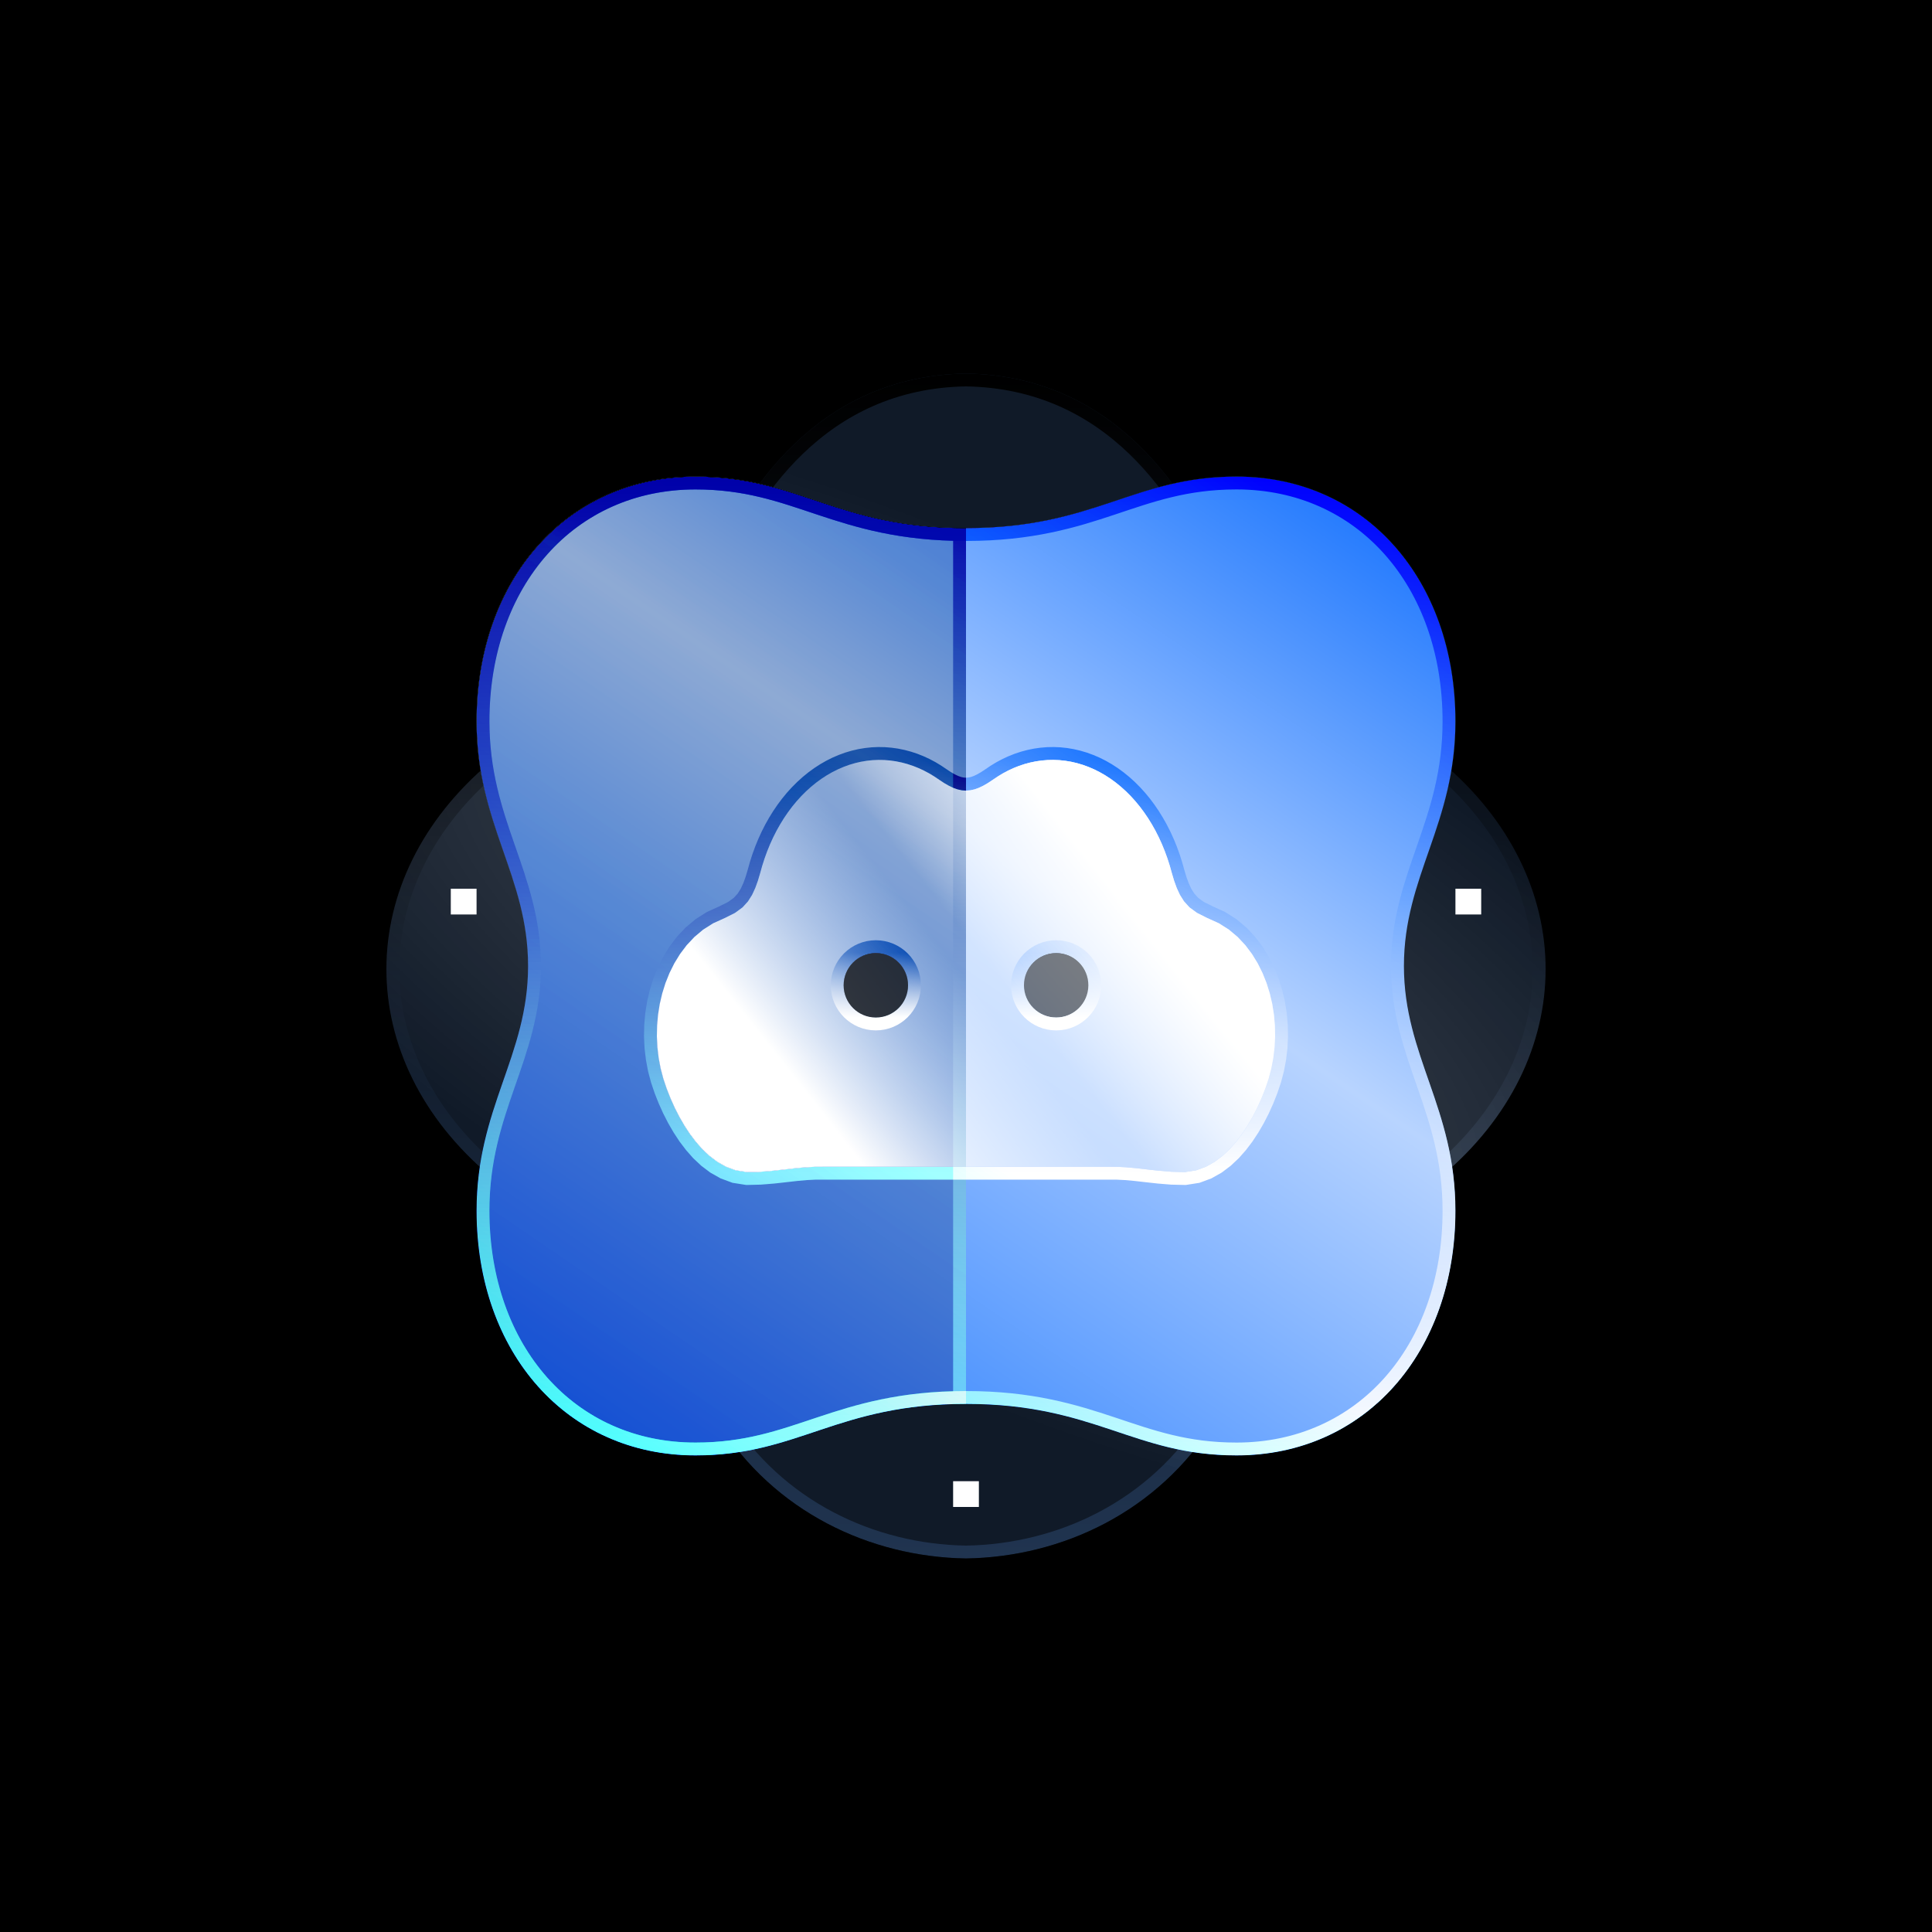
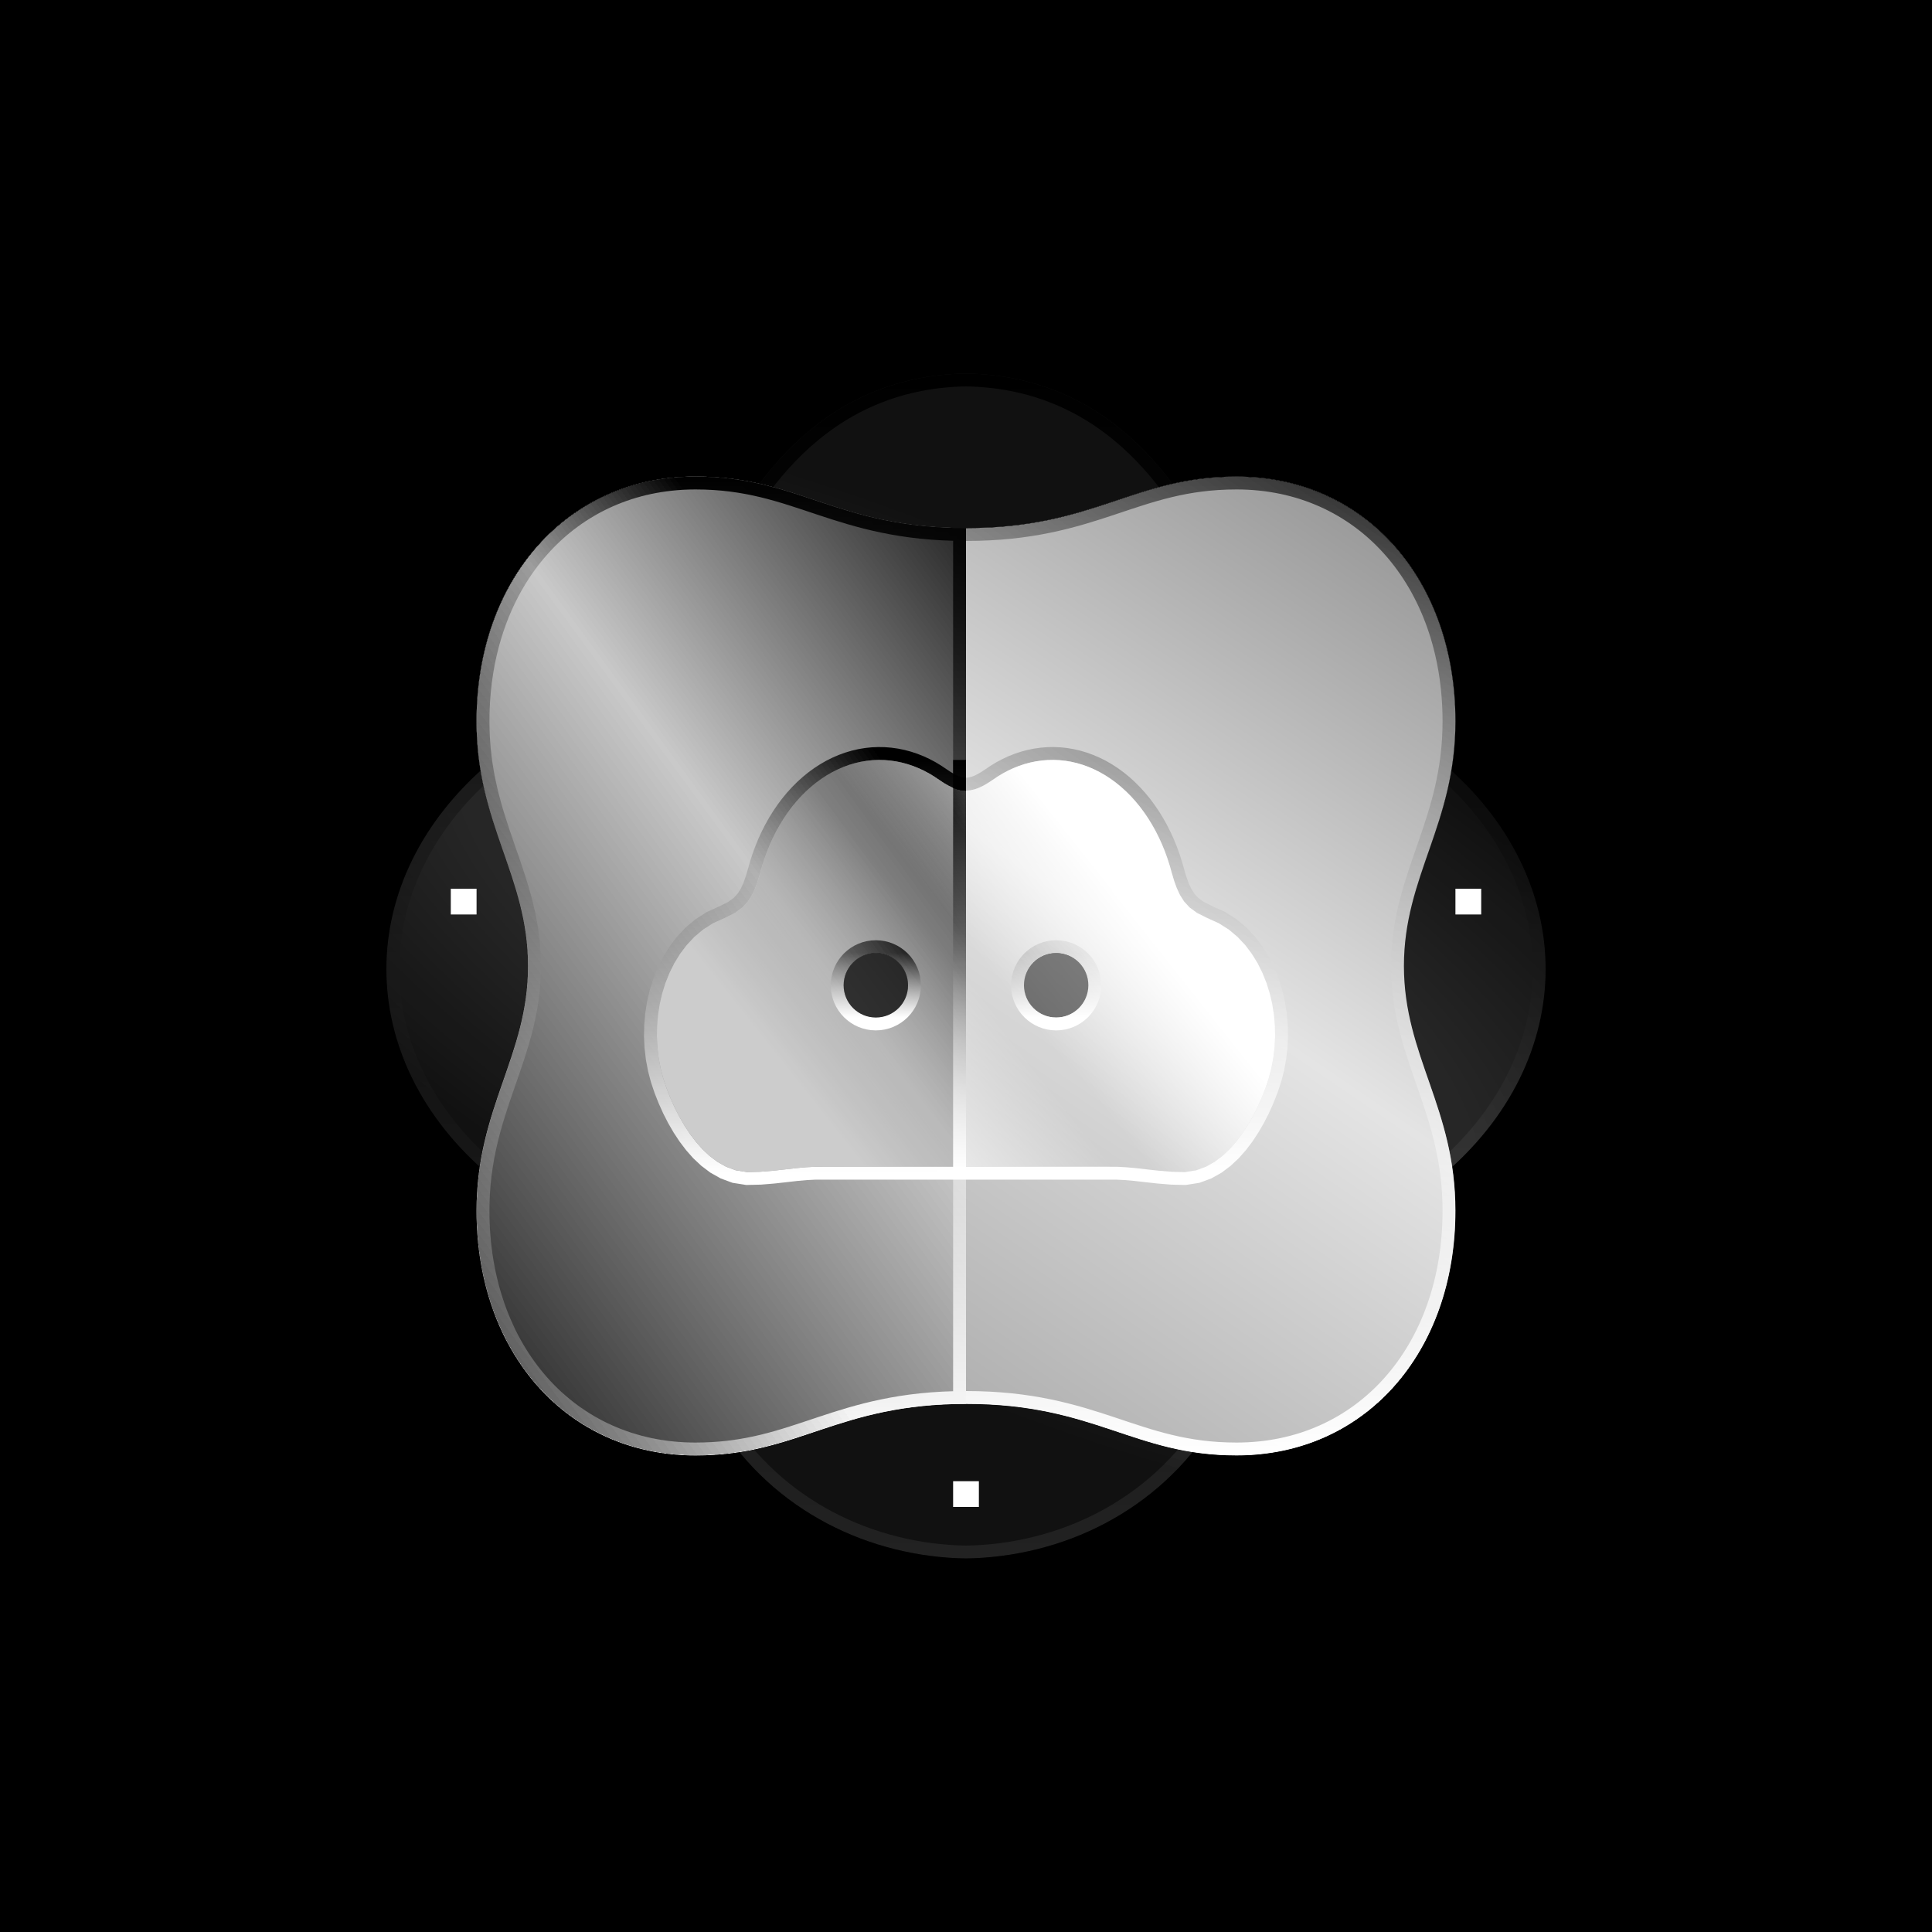
<svg xmlns="http://www.w3.org/2000/svg" width="150" height="150" viewBox="0 0 150 150" fill="none" data-name="G_10 Bug Hunter">
  <defs>
    <radialGradient id="hb2r1" cx="0" cy="0" r="1" gradientUnits="userSpaceOnUse" gradientTransform="matrix(-22.143 23 -66.065 -37.384 75 75)">
      <stop stop-color="#FFFFFF" />
      <stop offset="1" stop-color="#FFFFFF" stop-opacity="0" />
    </radialGradient>
    <linearGradient id="hb2g3" x1="75" y1="29" x2="75" y2="121" gradientUnits="userSpaceOnUse">
      <stop offset="0" stop-color="#000000" />
      <stop offset="1" stop-color="#FFFFFF" />
    </linearGradient>
    <clipPath id="hb2c2">
      <path d="M75 29C86.526 29.186 92.32 38.12 95.232 45.084C103.079 43.073 111.907 51.117 111.907 59.161C122.698 68.21 122.698 82.287 111.907 91.336C111.907 103.401 104.06 111.445 94.251 110.44C89.908 117.364 82.479 120.883 75 121C67.521 120.883 60.092 117.364 55.749 110.44C45.94 111.445 38.093 103.401 38.093 91.336C27.302 82.287 27.302 68.21 38.093 59.161C38.093 51.117 46.921 43.073 54.768 45.084C57.68 38.12 63.474 29.186 75 29Z" />
    </clipPath>
    <linearGradient id="hb2l4" x1="109.591" y1="37" x2="52.142" y2="121.023" gradientUnits="userSpaceOnUse">
-       <stop offset="0" stop-color="#116FFE" />
-       <stop offset="0.412" stop-color="#B8D4FF" />
-       <stop offset="1" stop-color="#116FFE" />
+       <stop offset="0" stop-color="#909090" />
+       <stop offset="0.412" stop-color="#E4E4E4" />
+       <stop offset="1" stop-color="#909090" />
    </linearGradient>
    <linearGradient id="hb2g6" x1="75" y1="37" x2="75" y2="113" gradientUnits="userSpaceOnUse">
      <stop offset="0" stop-color="#000000" />
      <stop offset="1" stop-color="#FFFFFF" />
    </linearGradient>
    <clipPath id="hb2c5">
      <path d="M75 41C85 41 88 37 96 37C106 37 113 45 113 56C113 64 109 68 109 75C109 82 113 86 113 94C113 105 106 113 96 113C88 113 85 109 75 109C65 109 62 113 54 113C44 113 37 105 37 94C37 86 41 82 41 75C41 68 37 64 37 56C37 45 44 37 54 37C62 37 65 41 75 41Z" />
    </clipPath>
-     <linearGradient id="hb2g8" x1="75" y1="37" x2="75" y2="113" gradientUnits="userSpaceOnUse">
+     <linearGradient id="hb2h7" x1="73.296" y1="37" x2="14.545" y2="79.963" gradientUnits="userSpaceOnUse">
+       <stop offset="0" stop-color="#909090" />
+       <stop offset="0.412" stop-color="#E4E4E4" />
+       <stop offset="1" stop-color="#909090" />
+     </linearGradient>
+     <linearGradient id="hb2g9" x1="75" y1="37" x2="75" y2="113" gradientUnits="userSpaceOnUse">
      <stop offset="0" stop-color="#000000" />
      <stop offset="1" stop-color="#FFFFFF" />
    </linearGradient>
-     <clipPath id="hb2c7">
+     <clipPath id="hb2c8">
      <path d="M75 109C65 109 62 113 54 113C44 113 37 105 37 94C37 86 41 82 41 75C41 68 37 64 37 56C37 45 44 37 54 37C62 37 65 41 75 41Z" />
    </clipPath>
-     <linearGradient id="hb2q9" x1="85.512" y1="67.832" x2="63.144" y2="85.56" gradientUnits="userSpaceOnUse">
+     <linearGradient id="hb2q10" x1="85.512" y1="67.832" x2="63.144" y2="85.56" gradientUnits="userSpaceOnUse">
      <stop offset="0" stop-color="#FFFFFF" />
      <stop offset="0.395" stop-color="#FFFFFF" stop-opacity="0.01" />
      <stop offset="0.465" stop-color="#FFFFFF" stop-opacity="0.01" />
      <stop offset="1" stop-color="#FFFFFF" />
    </linearGradient>
-     <linearGradient id="hb2g11" x1="75" y1="59" x2="75" y2="91" gradientUnits="userSpaceOnUse">
+     <linearGradient id="hb2g12" x1="75" y1="59" x2="75" y2="91" gradientUnits="userSpaceOnUse">
      <stop offset="0" stop-color="#000000" />
      <stop offset="1" stop-color="#FFFFFF" />
    </linearGradient>
-     <clipPath id="hb2c10">
+     <clipPath id="hb2c11">
      <path d="M-10 -10H160V160H-10ZM75 61.385L75.327 61.361L75.656 61.288L75.993 61.169L76.339 61.004L76.698 60.797L77.072 60.55L77.461 60.288L77.861 60.046L78.271 59.828L78.689 59.634L79.116 59.464L79.551 59.32L79.991 59.202L80.437 59.11L80.887 59.046L81.34 59.009L81.795 59L82.251 59.019L82.707 59.067L83.162 59.143L83.615 59.248L84.065 59.381L84.51 59.543L84.95 59.732L85.383 59.949L85.809 60.194L86.226 60.465L86.634 60.763L87.03 61.086L87.415 61.435L87.788 61.807L88.147 62.203L88.492 62.622L88.821 63.062L89.135 63.523L89.431 64.003L89.711 64.501L89.972 65.017L90.214 65.548L90.437 66.094L90.64 66.654L90.823 67.226L90.986 67.807L91.157 68.381L91.358 68.937L91.604 69.472L91.923 69.979L92.351 70.451L92.941 70.881L93.727 71.276L94.628 71.682L95.413 72.179L96.092 72.751L96.684 73.382L97.198 74.063L97.642 74.785L98.019 75.541L98.333 76.324L98.585 77.13L98.777 77.951L98.909 78.784L98.983 79.623L99 80.464L98.959 81.301L98.862 82.13L98.708 82.947L98.498 83.745L98.236 84.522L97.938 85.277L97.608 86.01L97.246 86.717L96.852 87.397L96.426 88.045L95.963 88.656L95.46 89.225L94.909 89.743L94.304 90.2L93.631 90.58L92.872 90.861L91.989 91L90.975 90.975L89.981 90.894L89.042 90.79L88.182 90.692L87.414 90.623L86.731 90.589L86.12 90.586L85.548 90.586L85.008 90.586L84.497 90.586L84.013 90.586L83.551 90.586L83.111 90.586L82.691 90.586L82.288 90.586L81.9 90.586L81.527 90.586L81.168 90.586L80.82 90.586L80.483 90.586L80.157 90.586L79.839 90.586L79.53 90.586L79.228 90.586L78.934 90.586L78.646 90.586L78.363 90.586L78.086 90.586L77.813 90.586L77.545 90.586L77.28 90.586L77.019 90.586L76.76 90.586L76.504 90.586L76.25 90.586L75.998 90.586L75.747 90.586L75.498 90.586L75.249 90.586L75 90.586L74.751 90.586L74.502 90.586L74.253 90.586L74.002 90.586L73.75 90.586L73.496 90.586L73.24 90.586L72.981 90.586L72.72 90.586L72.455 90.586L72.187 90.586L71.914 90.586L71.637 90.586L71.354 90.586L71.066 90.586L70.772 90.586L70.47 90.586L70.161 90.586L69.843 90.586L69.517 90.586L69.18 90.586L68.832 90.586L68.473 90.586L68.1 90.586L67.712 90.586L67.309 90.586L66.889 90.586L66.449 90.586L65.987 90.586L65.503 90.586L64.992 90.586L64.452 90.586L63.88 90.586L63.269 90.589L62.586 90.623L61.818 90.692L60.958 90.79L60.019 90.894L59.025 90.975L58.011 91L57.128 90.861L56.369 90.58L55.696 90.2L55.091 89.743L54.54 89.225L54.037 88.656L53.574 88.045L53.148 87.397L52.754 86.717L52.392 86.01L52.062 85.277L51.764 84.522L51.502 83.745L51.292 82.947L51.138 82.13L51.041 81.301L51 80.464L51.017 79.623L51.091 78.784L51.223 77.951L51.415 77.13L51.667 76.324L51.981 75.541L52.358 74.785L52.802 74.063L53.316 73.382L53.908 72.751L54.587 72.179L55.372 71.682L56.273 71.276L57.059 70.881L57.649 70.451L58.077 69.979L58.396 69.472L58.642 68.937L58.843 68.381L59.014 67.807L59.177 67.226L59.36 66.654L59.563 66.094L59.786 65.548L60.028 65.017L60.289 64.501L60.569 64.003L60.865 63.523L61.179 63.062L61.508 62.622L61.853 62.203L62.212 61.807L62.585 61.435L62.97 61.086L63.366 60.763L63.774 60.465L64.191 60.194L64.617 59.949L65.05 59.732L65.49 59.543L65.935 59.381L66.385 59.248L66.838 59.143L67.293 59.067L67.749 59.019L68.205 59L68.66 59.009L69.113 59.046L69.563 59.11L70.009 59.202L70.449 59.32L70.884 59.464L71.311 59.634L71.729 59.828L72.139 60.046L72.539 60.288L72.928 60.55L73.302 60.797L73.661 61.004L74.007 61.169L74.344 61.288L74.673 61.361L75 61.385Z" clip-rule="evenodd" fill-rule="evenodd" />
    </clipPath>
-     <linearGradient id="hb2g13" x1="82" y1="74" x2="82" y2="79" gradientUnits="userSpaceOnUse">
+     <linearGradient id="hb2g13" x1="75" y1="59" x2="75" y2="91" gradientUnits="userSpaceOnUse">
      <stop offset="0" stop-color="#000000" />
      <stop offset="1" stop-color="#FFFFFF" />
    </linearGradient>
-     <clipPath id="hb2c12">
-       <path d="M-10 -10H160V160H-10ZM82 74L82 74C83.381 74 84.5 75.119 84.5 76.5L84.5 76.5C84.5 77.881 83.381 79 82 79L82 79L82 79C80.619 79 79.5 77.881 79.5 76.5L79.5 76.5C79.5 75.119 80.619 74 82 74L82 74Z" clip-rule="evenodd" fill-rule="evenodd" />
-     </clipPath>
-     <linearGradient id="hb2g15" x1="68" y1="74" x2="68" y2="79" gradientUnits="userSpaceOnUse">
+     <linearGradient id="hb2g15" x1="82" y1="74" x2="82" y2="79" gradientUnits="userSpaceOnUse">
      <stop offset="0" stop-color="#000000" />
      <stop offset="1" stop-color="#FFFFFF" />
    </linearGradient>
    <clipPath id="hb2c14">
+       <path d="M-10 -10H160V160H-10ZM82 74L82 74C83.381 74 84.5 75.119 84.5 76.5L84.5 76.5C84.5 77.881 83.381 79 82 79L82 79L82 79C80.619 79 79.5 77.881 79.5 76.5L79.5 76.5C79.5 75.119 80.619 74 82 74L82 74Z" clip-rule="evenodd" fill-rule="evenodd" />
+     </clipPath>
+     <linearGradient id="hb2g17" x1="68" y1="74" x2="68" y2="79" gradientUnits="userSpaceOnUse">
+       <stop offset="0" stop-color="#000000" />
+       <stop offset="1" stop-color="#FFFFFF" />
+     </linearGradient>
+     <clipPath id="hb2c16">
      <path d="M-10 -10H160V160H-10ZM68 74L68 74C69.381 74 70.5 75.119 70.5 76.5L70.5 76.5C70.5 77.881 69.381 79 68 79L68 79L68 79C66.619 79 65.5 77.881 65.5 76.5L65.5 76.5C65.5 75.119 66.619 74 68 74L68 74Z" clip-rule="evenodd" fill-rule="evenodd" />
    </clipPath>
-     <linearGradient id="hb2g16" x1="68" y1="74" x2="68" y2="79" gradientUnits="userSpaceOnUse">
+     <linearGradient id="hb2g18" x1="68" y1="74" x2="68" y2="79" gradientUnits="userSpaceOnUse">
      <stop offset="0" stop-color="#000000" />
      <stop offset="1" stop-color="#FFFFFF" />
    </linearGradient>
  </defs>
  <rect width="150" height="150" fill="#000000" data-l="bg" />
-   <path d="M75 29C86.526 29.186 92.32 38.12 95.232 45.084C103.079 43.073 111.907 51.117 111.907 59.161C122.698 68.21 122.698 82.287 111.907 91.336C111.907 103.401 104.06 111.445 94.251 110.44C89.908 117.364 82.479 120.883 75 121C67.521 120.883 60.092 117.364 55.749 110.44C45.94 111.445 38.093 103.401 38.093 91.336C27.302 82.287 27.302 68.21 38.093 59.161C38.093 51.117 46.921 43.073 54.768 45.084C57.68 38.12 63.474 29.186 75 29Z" fill="#69A4FF" fill-opacity="0.16" data-n="1" data-l="Plate" />
+   <path d="M75 29C86.526 29.186 92.32 38.12 95.232 45.084C103.079 43.073 111.907 51.117 111.907 59.161C122.698 68.21 122.698 82.287 111.907 91.336C111.907 103.401 104.06 111.445 94.251 110.44C89.908 117.364 82.479 120.883 75 121C67.521 120.883 60.092 117.364 55.749 110.44C45.94 111.445 38.093 103.401 38.093 91.336C27.302 82.287 27.302 68.21 38.093 59.161C38.093 51.117 46.921 43.073 54.768 45.084C57.68 38.12 63.474 29.186 75 29Z" fill="#949494" fill-opacity="0.12" data-n="1" data-l="Plate" />
  <path d="M75 29C86.526 29.186 92.32 38.12 95.232 45.084C103.079 43.073 111.907 51.117 111.907 59.161C122.698 68.21 122.698 82.287 111.907 91.336C111.907 103.401 104.06 111.445 94.251 110.44C89.908 117.364 82.479 120.883 75 121C67.521 120.883 60.092 117.364 55.749 110.44C45.94 111.445 38.093 103.401 38.093 91.336C27.302 82.287 27.302 68.21 38.093 59.161C38.093 51.117 46.921 43.073 54.768 45.084C57.68 38.12 63.474 29.186 75 29Z" fill="url(#hb2r1)" fill-opacity="0.2" data-n="1" data-l="Plate" />
  <path d="M75 29C86.526 29.186 92.32 38.12 95.232 45.084C103.079 43.073 111.907 51.117 111.907 59.161C122.698 68.21 122.698 82.287 111.907 91.336C111.907 103.401 104.06 111.445 94.251 110.44C89.908 117.364 82.479 120.883 75 121C67.521 120.883 60.092 117.364 55.749 110.44C45.94 111.445 38.093 103.401 38.093 91.336C27.302 82.287 27.302 68.21 38.093 59.161C38.093 51.117 46.921 43.073 54.768 45.084C57.68 38.12 63.474 29.186 75 29Z" fill="none" stroke="url(#hb2g3)" stroke-width="2" clip-path="url(#hb2c2)" style="mix-blend-mode:overlay" data-n="1" data-l="Plate" />
  <path d="M75 41C85 41 88 37 96 37C106 37 113 45 113 56C113 64 109 68 109 75C109 82 113 86 113 94C113 105 106 113 96 113C88 113 85 109 75 109C65 109 62 113 54 113C44 113 37 105 37 94C37 86 41 82 41 75C41 68 37 64 37 56C37 45 44 37 54 37C62 37 65 41 75 41Z" fill="url(#hb2l4)" data-n="2" data-l="Gem" />
  <path d="M75 41C85 41 88 37 96 37C106 37 113 45 113 56C113 64 109 68 109 75C109 82 113 86 113 94C113 105 106 113 96 113C88 113 85 109 75 109C65 109 62 113 54 113C44 113 37 105 37 94C37 86 41 82 41 75C41 68 37 64 37 56C37 45 44 37 54 37C62 37 65 41 75 41Z" fill="none" stroke="url(#hb2g6)" stroke-width="2" clip-path="url(#hb2c5)" style="mix-blend-mode:overlay" data-n="2" data-l="Gem" />
-   <path d="M75 109C65 109 62 113 54 113C44 113 37 105 37 94C37 86 41 82 41 75C41 68 37 64 37 56C37 45 44 37 54 37C62 37 65 41 75 41Z" fill="#000000" fill-opacity="0.18" style="mix-blend-mode:overlay" data-n="3" data-l="Gem facet" />
-   <path d="M75 109C65 109 62 113 54 113C44 113 37 105 37 94C37 86 41 82 41 75C41 68 37 64 37 56C37 45 44 37 54 37C62 37 65 41 75 41Z" fill="#000000" fill-opacity="0.17" style="mix-blend-mode:plus-darker" data-n="3" data-l="Gem facet" />
-   <path d="M75 109C65 109 62 113 54 113C44 113 37 105 37 94C37 86 41 82 41 75C41 68 37 64 37 56C37 45 44 37 54 37C62 37 65 41 75 41Z" fill="none" stroke="url(#hb2g8)" stroke-width="2" clip-path="url(#hb2c7)" style="mix-blend-mode:overlay" data-n="3" data-l="Gem facet" />
-   <path d="M75 61.385L75.327 61.361L75.656 61.288L75.993 61.169L76.339 61.004L76.698 60.797L77.072 60.55L77.461 60.288L77.861 60.046L78.271 59.828L78.689 59.634L79.116 59.464L79.551 59.32L79.991 59.202L80.437 59.11L80.887 59.046L81.34 59.009L81.795 59L82.251 59.019L82.707 59.067L83.162 59.143L83.615 59.248L84.065 59.381L84.51 59.543L84.95 59.732L85.383 59.949L85.809 60.194L86.226 60.465L86.634 60.763L87.03 61.086L87.415 61.435L87.788 61.807L88.147 62.203L88.492 62.622L88.821 63.062L89.135 63.523L89.431 64.003L89.711 64.501L89.972 65.017L90.214 65.548L90.437 66.094L90.64 66.654L90.823 67.226L90.986 67.807L91.157 68.381L91.358 68.937L91.604 69.472L91.923 69.979L92.351 70.451L92.941 70.881L93.727 71.276L94.628 71.682L95.413 72.179L96.092 72.751L96.684 73.382L97.198 74.063L97.642 74.785L98.019 75.541L98.333 76.324L98.585 77.13L98.777 77.951L98.909 78.784L98.983 79.623L99 80.464L98.959 81.301L98.862 82.13L98.708 82.947L98.498 83.745L98.236 84.522L97.938 85.277L97.608 86.01L97.246 86.717L96.852 87.397L96.426 88.045L95.963 88.656L95.46 89.225L94.909 89.743L94.304 90.2L93.631 90.58L92.872 90.861L91.989 91L90.975 90.975L89.981 90.894L89.042 90.79L88.182 90.692L87.414 90.623L86.731 90.589L86.12 90.586L85.548 90.586L85.008 90.586L84.497 90.586L84.013 90.586L83.551 90.586L83.111 90.586L82.691 90.586L82.288 90.586L81.9 90.586L81.527 90.586L81.168 90.586L80.82 90.586L80.483 90.586L80.157 90.586L79.839 90.586L79.53 90.586L79.228 90.586L78.934 90.586L78.646 90.586L78.363 90.586L78.086 90.586L77.813 90.586L77.545 90.586L77.28 90.586L77.019 90.586L76.76 90.586L76.504 90.586L76.25 90.586L75.998 90.586L75.747 90.586L75.498 90.586L75.249 90.586L75 90.586L74.751 90.586L74.502 90.586L74.253 90.586L74.002 90.586L73.75 90.586L73.496 90.586L73.24 90.586L72.981 90.586L72.72 90.586L72.455 90.586L72.187 90.586L71.914 90.586L71.637 90.586L71.354 90.586L71.066 90.586L70.772 90.586L70.47 90.586L70.161 90.586L69.843 90.586L69.517 90.586L69.18 90.586L68.832 90.586L68.473 90.586L68.1 90.586L67.712 90.586L67.309 90.586L66.889 90.586L66.449 90.586L65.987 90.586L65.503 90.586L64.992 90.586L64.452 90.586L63.88 90.586L63.269 90.589L62.586 90.623L61.818 90.692L60.958 90.79L60.019 90.894L59.025 90.975L58.011 91L57.128 90.861L56.369 90.58L55.696 90.2L55.091 89.743L54.54 89.225L54.037 88.656L53.574 88.045L53.148 87.397L52.754 86.717L52.392 86.01L52.062 85.277L51.764 84.522L51.502 83.745L51.292 82.947L51.138 82.13L51.041 81.301L51 80.464L51.017 79.623L51.091 78.784L51.223 77.951L51.415 77.13L51.667 76.324L51.981 75.541L52.358 74.785L52.802 74.063L53.316 73.382L53.908 72.751L54.587 72.179L55.372 71.682L56.273 71.276L57.059 70.881L57.649 70.451L58.077 69.979L58.396 69.472L58.642 68.937L58.843 68.381L59.014 67.807L59.177 67.226L59.36 66.654L59.563 66.094L59.786 65.548L60.028 65.017L60.289 64.501L60.569 64.003L60.865 63.523L61.179 63.062L61.508 62.622L61.853 62.203L62.212 61.807L62.585 61.435L62.97 61.086L63.366 60.763L63.774 60.465L64.191 60.194L64.617 59.949L65.05 59.732L65.49 59.543L65.935 59.381L66.385 59.248L66.838 59.143L67.293 59.067L67.749 59.019L68.205 59L68.66 59.009L69.113 59.046L69.563 59.11L70.009 59.202L70.449 59.32L70.884 59.464L71.311 59.634L71.729 59.828L72.139 60.046L72.539 60.288L72.928 60.55L73.302 60.797L73.661 61.004L74.007 61.169L74.344 61.288L74.673 61.361L75 61.385Z" fill="url(#hb2q9)" data-n="4" data-l="Glass" />
-   <path d="M75 61.385L75.327 61.361L75.656 61.288L75.993 61.169L76.339 61.004L76.698 60.797L77.072 60.55L77.461 60.288L77.861 60.046L78.271 59.828L78.689 59.634L79.116 59.464L79.551 59.32L79.991 59.202L80.437 59.11L80.887 59.046L81.34 59.009L81.795 59L82.251 59.019L82.707 59.067L83.162 59.143L83.615 59.248L84.065 59.381L84.51 59.543L84.95 59.732L85.383 59.949L85.809 60.194L86.226 60.465L86.634 60.763L87.03 61.086L87.415 61.435L87.788 61.807L88.147 62.203L88.492 62.622L88.821 63.062L89.135 63.523L89.431 64.003L89.711 64.501L89.972 65.017L90.214 65.548L90.437 66.094L90.64 66.654L90.823 67.226L90.986 67.807L91.157 68.381L91.358 68.937L91.604 69.472L91.923 69.979L92.351 70.451L92.941 70.881L93.727 71.276L94.628 71.682L95.413 72.179L96.092 72.751L96.684 73.382L97.198 74.063L97.642 74.785L98.019 75.541L98.333 76.324L98.585 77.13L98.777 77.951L98.909 78.784L98.983 79.623L99 80.464L98.959 81.301L98.862 82.13L98.708 82.947L98.498 83.745L98.236 84.522L97.938 85.277L97.608 86.01L97.246 86.717L96.852 87.397L96.426 88.045L95.963 88.656L95.46 89.225L94.909 89.743L94.304 90.2L93.631 90.58L92.872 90.861L91.989 91L90.975 90.975L89.981 90.894L89.042 90.79L88.182 90.692L87.414 90.623L86.731 90.589L86.12 90.586L85.548 90.586L85.008 90.586L84.497 90.586L84.013 90.586L83.551 90.586L83.111 90.586L82.691 90.586L82.288 90.586L81.9 90.586L81.527 90.586L81.168 90.586L80.82 90.586L80.483 90.586L80.157 90.586L79.839 90.586L79.53 90.586L79.228 90.586L78.934 90.586L78.646 90.586L78.363 90.586L78.086 90.586L77.813 90.586L77.545 90.586L77.28 90.586L77.019 90.586L76.76 90.586L76.504 90.586L76.25 90.586L75.998 90.586L75.747 90.586L75.498 90.586L75.249 90.586L75 90.586L74.751 90.586L74.502 90.586L74.253 90.586L74.002 90.586L73.75 90.586L73.496 90.586L73.24 90.586L72.981 90.586L72.72 90.586L72.455 90.586L72.187 90.586L71.914 90.586L71.637 90.586L71.354 90.586L71.066 90.586L70.772 90.586L70.47 90.586L70.161 90.586L69.843 90.586L69.517 90.586L69.18 90.586L68.832 90.586L68.473 90.586L68.1 90.586L67.712 90.586L67.309 90.586L66.889 90.586L66.449 90.586L65.987 90.586L65.503 90.586L64.992 90.586L64.452 90.586L63.88 90.586L63.269 90.589L62.586 90.623L61.818 90.692L60.958 90.79L60.019 90.894L59.025 90.975L58.011 91L57.128 90.861L56.369 90.58L55.696 90.2L55.091 89.743L54.54 89.225L54.037 88.656L53.574 88.045L53.148 87.397L52.754 86.717L52.392 86.01L52.062 85.277L51.764 84.522L51.502 83.745L51.292 82.947L51.138 82.13L51.041 81.301L51 80.464L51.017 79.623L51.091 78.784L51.223 77.951L51.415 77.13L51.667 76.324L51.981 75.541L52.358 74.785L52.802 74.063L53.316 73.382L53.908 72.751L54.587 72.179L55.372 71.682L56.273 71.276L57.059 70.881L57.649 70.451L58.077 69.979L58.396 69.472L58.642 68.937L58.843 68.381L59.014 67.807L59.177 67.226L59.36 66.654L59.563 66.094L59.786 65.548L60.028 65.017L60.289 64.501L60.569 64.003L60.865 63.523L61.179 63.062L61.508 62.622L61.853 62.203L62.212 61.807L62.585 61.435L62.97 61.086L63.366 60.763L63.774 60.465L64.191 60.194L64.617 59.949L65.05 59.732L65.49 59.543L65.935 59.381L66.385 59.248L66.838 59.143L67.293 59.067L67.749 59.019L68.205 59L68.66 59.009L69.113 59.046L69.563 59.11L70.009 59.202L70.449 59.32L70.884 59.464L71.311 59.634L71.729 59.828L72.139 60.046L72.539 60.288L72.928 60.55L73.302 60.797L73.661 61.004L74.007 61.169L74.344 61.288L74.673 61.361L75 61.385Z" fill="none" stroke="url(#hb2g11)" stroke-width="2" clip-path="url(#hb2c10)" style="mix-blend-mode:overlay" data-n="4" data-l="Glass" />
-   <path d="M75 61.385L75.327 61.361L75.656 61.288L75.993 61.169L76.339 61.004L76.698 60.797L77.072 60.55L77.461 60.288L77.861 60.046L78.271 59.828L78.689 59.634L79.116 59.464L79.551 59.32L79.991 59.202L80.437 59.11L80.887 59.046L81.34 59.009L81.795 59L82.251 59.019L82.707 59.067L83.162 59.143L83.615 59.248L84.065 59.381L84.51 59.543L84.95 59.732L85.383 59.949L85.809 60.194L86.226 60.465L86.634 60.763L87.03 61.086L87.415 61.435L87.788 61.807L88.147 62.203L88.492 62.622L88.821 63.062L89.135 63.523L89.431 64.003L89.711 64.501L89.972 65.017L90.214 65.548L90.437 66.094L90.64 66.654L90.823 67.226L90.986 67.807L91.157 68.381L91.358 68.937L91.604 69.472L91.923 69.979L92.351 70.451L92.941 70.881L93.727 71.276L94.628 71.682L95.413 72.179L96.092 72.751L96.684 73.382L97.198 74.063L97.642 74.785L98.019 75.541L98.333 76.324L98.585 77.13L98.777 77.951L98.909 78.784L98.983 79.623L99 80.464L98.959 81.301L98.862 82.13L98.708 82.947L98.498 83.745L98.236 84.522L97.938 85.277L97.608 86.01L97.246 86.717L96.852 87.397L96.426 88.045L95.963 88.656L95.46 89.225L94.909 89.743L94.304 90.2L93.631 90.58L92.872 90.861L91.989 91L90.975 90.975L89.981 90.894L89.042 90.79L88.182 90.692L87.414 90.623L86.731 90.589L86.12 90.586L85.548 90.586L85.008 90.586L84.497 90.586L84.013 90.586L83.551 90.586L83.111 90.586L82.691 90.586L82.288 90.586L81.9 90.586L81.527 90.586L81.168 90.586L80.82 90.586L80.483 90.586L80.157 90.586L79.839 90.586L79.53 90.586L79.228 90.586L78.934 90.586L78.646 90.586L78.363 90.586L78.086 90.586L77.813 90.586L77.545 90.586L77.28 90.586L77.019 90.586L76.76 90.586L76.504 90.586L76.25 90.586L75.998 90.586L75.747 90.586L75.498 90.586L75.249 90.586L75 90.586L75 90.586L75 90.586L75 90.586L75 90.586L75 90.586L75 90.586L75 90.586L75 90.586L75 90.586L75 90.586L75 90.586L75 90.586L75 90.586L75 90.586L75 90.586L75 90.586L75 90.586L75 90.586L75 90.586L75 90.586L75 90.586L75 90.586L75 90.586L75 90.586L75 90.586L75 90.586L75 90.586L75 90.586L75 90.586L75 90.586L75 90.586L75 90.586L75 90.586L75 90.589L75 90.623L75 90.692L75 90.79L75 90.894L75 90.975L75 91L75 90.861L75 90.58L75 90.2L75 89.743L75 89.225L75 88.656L75 88.045L75 87.397L75 86.717L75 86.01L75 85.277L75 84.522L75 83.745L75 82.947L75 82.13L75 81.301L75 80.464L75 79.623L75 78.784L75 77.951L75 77.13L75 76.324L75 75.541L75 74.785L75 74.063L75 73.382L75 72.751L75 72.179L75 71.682L75 71.276L75 70.881L75 70.451L75 69.979L75 69.472L75 68.937L75 68.381L75 67.807L75 67.226L75 66.654L75 66.094L75 65.548L75 65.017L75 64.501L75 64.003L75 63.523L75 63.062L75 62.622L75 62.203L75 61.807L75 61.435L75 61.086L75 60.763L75 60.465L75 60.194L75 59.949L75 59.732L75 59.543L75 59.381L75 59.248L75 59.143L75 59.067L75 59.019L75 59L75 59.009L75 59.046L75 59.11L75 59.202L75 59.32L75 59.464L75 59.634L75 59.828L75 60.046L75 60.288L75 60.55L75 60.797L75 61.004L75 61.169L75 61.288L75 61.361L75 61.385Z" fill="#FFFFFF" fill-opacity="0.5" style="mix-blend-mode:overlay" data-n="5" data-l="Right light" />
-   <path d="M82 74L82 74C83.381 74 84.5 75.119 84.5 76.5L84.5 76.5C84.5 77.881 83.381 79 82 79L82 79L82 79C80.619 79 79.5 77.881 79.5 76.5L79.5 76.5C79.5 75.119 80.619 74 82 74L82 74Z" fill="#000000" fill-opacity="0.49" data-n="6" data-l="Recess" />
-   <path d="M82 74L82 74C83.381 74 84.5 75.119 84.5 76.5L84.5 76.5C84.5 77.881 83.381 79 82 79L82 79L82 79C80.619 79 79.5 77.881 79.5 76.5L79.5 76.5C79.5 75.119 80.619 74 82 74L82 74Z" fill="none" stroke="url(#hb2g13)" stroke-width="2" clip-path="url(#hb2c12)" style="mix-blend-mode:overlay" data-n="6" data-l="Recess" />
-   <path d="M68 74L68 74C69.381 74 70.5 75.119 70.5 76.5L70.5 76.5C70.5 77.881 69.381 79 68 79L68 79L68 79C66.619 79 65.5 77.881 65.5 76.5L65.5 76.5C65.5 75.119 66.619 74 68 74L68 74Z" fill="#000000" fill-opacity="0.49" data-n="7" data-l="Recess" />
-   <path d="M68 74L68 74C69.381 74 70.5 75.119 70.5 76.5L70.5 76.5C70.5 77.881 69.381 79 68 79L68 79L68 79C66.619 79 65.5 77.881 65.5 76.5L65.5 76.5C65.5 75.119 66.619 74 68 74L68 74Z" fill="none" stroke="url(#hb2g15)" stroke-width="2" clip-path="url(#hb2c14)" style="mix-blend-mode:overlay" data-n="7" data-l="Recess" />
-   <path d="M68 74L68 74C69.381 74 70.5 75.119 70.5 76.5L70.5 76.5C70.5 77.881 69.381 79 68 79L68 79L68 79C66.619 79 65.5 77.881 65.5 76.5L65.5 76.5C65.5 75.119 66.619 74 68 74L68 74Z" fill="#000000" fill-opacity="0.49" data-n="8" data-l="Left facet" />
-   <rect x="74" y="115" width="2" height="2" fill="#FFFFFF" data-n="9" data-l="Dots" />
-   <rect x="113" y="69" width="2" height="2" fill="#FFFFFF" data-n="9" data-l="Dots" />
-   <rect x="35" y="69" width="2" height="2" fill="#FFFFFF" data-n="9" data-l="Dots" />
+   <path d="M75 109C65 109 62 113 54 113C44 113 37 105 37 94C37 86 41 82 41 75C41 68 37 64 37 56C37 45 44 37 54 37C62 37 65 41 75 41Z" fill="url(#hb2h7)" data-n="3" data-l="Gem facet" />
+   <path d="M75 109C65 109 62 113 54 113C44 113 37 105 37 94C37 86 41 82 41 75C41 68 37 64 37 56C37 45 44 37 54 37C62 37 65 41 75 41Z" fill="#000000" fill-opacity="1" style="mix-blend-mode:overlay" data-n="3" data-l="Gem facet" />
+   <path d="M75 109C65 109 62 113 54 113C44 113 37 105 37 94C37 86 41 82 41 75C41 68 37 64 37 56C37 45 44 37 54 37C62 37 65 41 75 41Z" fill="none" stroke="url(#hb2g9)" stroke-width="2" clip-path="url(#hb2c8)" style="mix-blend-mode:overlay" data-n="3" data-l="Gem facet" />
+   <path d="M75 61.385L75.327 61.361L75.656 61.288L75.993 61.169L76.339 61.004L76.698 60.797L77.072 60.55L77.461 60.288L77.861 60.046L78.271 59.828L78.689 59.634L79.116 59.464L79.551 59.32L79.991 59.202L80.437 59.11L80.887 59.046L81.34 59.009L81.795 59L82.251 59.019L82.707 59.067L83.162 59.143L83.615 59.248L84.065 59.381L84.51 59.543L84.95 59.732L85.383 59.949L85.809 60.194L86.226 60.465L86.634 60.763L87.03 61.086L87.415 61.435L87.788 61.807L88.147 62.203L88.492 62.622L88.821 63.062L89.135 63.523L89.431 64.003L89.711 64.501L89.972 65.017L90.214 65.548L90.437 66.094L90.64 66.654L90.823 67.226L90.986 67.807L91.157 68.381L91.358 68.937L91.604 69.472L91.923 69.979L92.351 70.451L92.941 70.881L93.727 71.276L94.628 71.682L95.413 72.179L96.092 72.751L96.684 73.382L97.198 74.063L97.642 74.785L98.019 75.541L98.333 76.324L98.585 77.13L98.777 77.951L98.909 78.784L98.983 79.623L99 80.464L98.959 81.301L98.862 82.13L98.708 82.947L98.498 83.745L98.236 84.522L97.938 85.277L97.608 86.01L97.246 86.717L96.852 87.397L96.426 88.045L95.963 88.656L95.46 89.225L94.909 89.743L94.304 90.2L93.631 90.58L92.872 90.861L91.989 91L90.975 90.975L89.981 90.894L89.042 90.79L88.182 90.692L87.414 90.623L86.731 90.589L86.12 90.586L85.548 90.586L85.008 90.586L84.497 90.586L84.013 90.586L83.551 90.586L83.111 90.586L82.691 90.586L82.288 90.586L81.9 90.586L81.527 90.586L81.168 90.586L80.82 90.586L80.483 90.586L80.157 90.586L79.839 90.586L79.53 90.586L79.228 90.586L78.934 90.586L78.646 90.586L78.363 90.586L78.086 90.586L77.813 90.586L77.545 90.586L77.28 90.586L77.019 90.586L76.76 90.586L76.504 90.586L76.25 90.586L75.998 90.586L75.747 90.586L75.498 90.586L75.249 90.586L75 90.586L74.751 90.586L74.502 90.586L74.253 90.586L74.002 90.586L73.75 90.586L73.496 90.586L73.24 90.586L72.981 90.586L72.72 90.586L72.455 90.586L72.187 90.586L71.914 90.586L71.637 90.586L71.354 90.586L71.066 90.586L70.772 90.586L70.47 90.586L70.161 90.586L69.843 90.586L69.517 90.586L69.18 90.586L68.832 90.586L68.473 90.586L68.1 90.586L67.712 90.586L67.309 90.586L66.889 90.586L66.449 90.586L65.987 90.586L65.503 90.586L64.992 90.586L64.452 90.586L63.88 90.586L63.269 90.589L62.586 90.623L61.818 90.692L60.958 90.79L60.019 90.894L59.025 90.975L58.011 91L57.128 90.861L56.369 90.58L55.696 90.2L55.091 89.743L54.54 89.225L54.037 88.656L53.574 88.045L53.148 87.397L52.754 86.717L52.392 86.01L52.062 85.277L51.764 84.522L51.502 83.745L51.292 82.947L51.138 82.13L51.041 81.301L51 80.464L51.017 79.623L51.091 78.784L51.223 77.951L51.415 77.13L51.667 76.324L51.981 75.541L52.358 74.785L52.802 74.063L53.316 73.382L53.908 72.751L54.587 72.179L55.372 71.682L56.273 71.276L57.059 70.881L57.649 70.451L58.077 69.979L58.396 69.472L58.642 68.937L58.843 68.381L59.014 67.807L59.177 67.226L59.36 66.654L59.563 66.094L59.786 65.548L60.028 65.017L60.289 64.501L60.569 64.003L60.865 63.523L61.179 63.062L61.508 62.622L61.853 62.203L62.212 61.807L62.585 61.435L62.97 61.086L63.366 60.763L63.774 60.465L64.191 60.194L64.617 59.949L65.05 59.732L65.49 59.543L65.935 59.381L66.385 59.248L66.838 59.143L67.293 59.067L67.749 59.019L68.205 59L68.66 59.009L69.113 59.046L69.563 59.11L70.009 59.202L70.449 59.32L70.884 59.464L71.311 59.634L71.729 59.828L72.139 60.046L72.539 60.288L72.928 60.55L73.302 60.797L73.661 61.004L74.007 61.169L74.344 61.288L74.673 61.361L75 61.385Z" fill="url(#hb2q10)" data-n="4" data-l="Glass" />
+   <path d="M75 61.385L75.327 61.361L75.656 61.288L75.993 61.169L76.339 61.004L76.698 60.797L77.072 60.55L77.461 60.288L77.861 60.046L78.271 59.828L78.689 59.634L79.116 59.464L79.551 59.32L79.991 59.202L80.437 59.11L80.887 59.046L81.34 59.009L81.795 59L82.251 59.019L82.707 59.067L83.162 59.143L83.615 59.248L84.065 59.381L84.51 59.543L84.95 59.732L85.383 59.949L85.809 60.194L86.226 60.465L86.634 60.763L87.03 61.086L87.415 61.435L87.788 61.807L88.147 62.203L88.492 62.622L88.821 63.062L89.135 63.523L89.431 64.003L89.711 64.501L89.972 65.017L90.214 65.548L90.437 66.094L90.64 66.654L90.823 67.226L90.986 67.807L91.157 68.381L91.358 68.937L91.604 69.472L91.923 69.979L92.351 70.451L92.941 70.881L93.727 71.276L94.628 71.682L95.413 72.179L96.092 72.751L96.684 73.382L97.198 74.063L97.642 74.785L98.019 75.541L98.333 76.324L98.585 77.13L98.777 77.951L98.909 78.784L98.983 79.623L99 80.464L98.959 81.301L98.862 82.13L98.708 82.947L98.498 83.745L98.236 84.522L97.938 85.277L97.608 86.01L97.246 86.717L96.852 87.397L96.426 88.045L95.963 88.656L95.46 89.225L94.909 89.743L94.304 90.2L93.631 90.58L92.872 90.861L91.989 91L90.975 90.975L89.981 90.894L89.042 90.79L88.182 90.692L87.414 90.623L86.731 90.589L86.12 90.586L85.548 90.586L85.008 90.586L84.497 90.586L84.013 90.586L83.551 90.586L83.111 90.586L82.691 90.586L82.288 90.586L81.9 90.586L81.527 90.586L81.168 90.586L80.82 90.586L80.483 90.586L80.157 90.586L79.839 90.586L79.53 90.586L79.228 90.586L78.934 90.586L78.646 90.586L78.363 90.586L78.086 90.586L77.813 90.586L77.545 90.586L77.28 90.586L77.019 90.586L76.76 90.586L76.504 90.586L76.25 90.586L75.998 90.586L75.747 90.586L75.498 90.586L75.249 90.586L75 90.586L74.751 90.586L74.502 90.586L74.253 90.586L74.002 90.586L73.75 90.586L73.496 90.586L73.24 90.586L72.981 90.586L72.72 90.586L72.455 90.586L72.187 90.586L71.914 90.586L71.637 90.586L71.354 90.586L71.066 90.586L70.772 90.586L70.47 90.586L70.161 90.586L69.843 90.586L69.517 90.586L69.18 90.586L68.832 90.586L68.473 90.586L68.1 90.586L67.712 90.586L67.309 90.586L66.889 90.586L66.449 90.586L65.987 90.586L65.503 90.586L64.992 90.586L64.452 90.586L63.88 90.586L63.269 90.589L62.586 90.623L61.818 90.692L60.958 90.79L60.019 90.894L59.025 90.975L58.011 91L57.128 90.861L56.369 90.58L55.696 90.2L55.091 89.743L54.54 89.225L54.037 88.656L53.574 88.045L53.148 87.397L52.754 86.717L52.392 86.01L52.062 85.277L51.764 84.522L51.502 83.745L51.292 82.947L51.138 82.13L51.041 81.301L51 80.464L51.017 79.623L51.091 78.784L51.223 77.951L51.415 77.13L51.667 76.324L51.981 75.541L52.358 74.785L52.802 74.063L53.316 73.382L53.908 72.751L54.587 72.179L55.372 71.682L56.273 71.276L57.059 70.881L57.649 70.451L58.077 69.979L58.396 69.472L58.642 68.937L58.843 68.381L59.014 67.807L59.177 67.226L59.36 66.654L59.563 66.094L59.786 65.548L60.028 65.017L60.289 64.501L60.569 64.003L60.865 63.523L61.179 63.062L61.508 62.622L61.853 62.203L62.212 61.807L62.585 61.435L62.97 61.086L63.366 60.763L63.774 60.465L64.191 60.194L64.617 59.949L65.05 59.732L65.49 59.543L65.935 59.381L66.385 59.248L66.838 59.143L67.293 59.067L67.749 59.019L68.205 59L68.66 59.009L69.113 59.046L69.563 59.11L70.009 59.202L70.449 59.32L70.884 59.464L71.311 59.634L71.729 59.828L72.139 60.046L72.539 60.288L72.928 60.55L73.302 60.797L73.661 61.004L74.007 61.169L74.344 61.288L74.673 61.361L75 61.385Z" fill="none" stroke="url(#hb2g12)" stroke-width="2" clip-path="url(#hb2c11)" style="mix-blend-mode:overlay" data-n="4" data-l="Glass" />
+   <path d="M75 61.385L75 61.361L75 61.288L75 61.169L75 61.004L75 60.797L75 60.55L75 60.288L75 60.046L75 59.828L75 59.634L75 59.464L75 59.32L75 59.202L75 59.11L75 59.046L75 59.009L75 59L75 59.019L75 59.067L75 59.143L75 59.248L75 59.381L75 59.543L75 59.732L75 59.949L75 60.194L75 60.465L75 60.763L75 61.086L75 61.435L75 61.807L75 62.203L75 62.622L75 63.062L75 63.523L75 64.003L75 64.501L75 65.017L75 65.548L75 66.094L75 66.654L75 67.226L75 67.807L75 68.381L75 68.937L75 69.472L75 69.979L75 70.451L75 70.881L75 71.276L75 71.682L75 72.179L75 72.751L75 73.382L75 74.063L75 74.785L75 75.541L75 76.324L75 77.13L75 77.951L75 78.784L75 79.623L75 80.464L75 81.301L75 82.13L75 82.947L75 83.745L75 84.522L75 85.277L75 86.01L75 86.717L75 87.397L75 88.045L75 88.656L75 89.225L75 89.743L75 90.2L75 90.58L75 90.861L75 91L75 90.975L75 90.894L75 90.79L75 90.692L75 90.623L75 90.589L75 90.586L75 90.586L75 90.586L75 90.586L75 90.586L75 90.586L75 90.586L75 90.586L75 90.586L75 90.586L75 90.586L75 90.586L75 90.586L75 90.586L75 90.586L75 90.586L75 90.586L75 90.586L75 90.586L75 90.586L75 90.586L75 90.586L75 90.586L75 90.586L75 90.586L75 90.586L75 90.586L75 90.586L75 90.586L75 90.586L75 90.586L75 90.586L75 90.586L75 90.586L74.751 90.586L74.502 90.586L74.253 90.586L74.002 90.586L73.75 90.586L73.496 90.586L73.24 90.586L72.981 90.586L72.72 90.586L72.455 90.586L72.187 90.586L71.914 90.586L71.637 90.586L71.354 90.586L71.066 90.586L70.772 90.586L70.47 90.586L70.161 90.586L69.843 90.586L69.517 90.586L69.18 90.586L68.832 90.586L68.473 90.586L68.1 90.586L67.712 90.586L67.309 90.586L66.889 90.586L66.449 90.586L65.987 90.586L65.503 90.586L64.992 90.586L64.452 90.586L63.88 90.586L63.269 90.589L62.586 90.623L61.818 90.692L60.958 90.79L60.019 90.894L59.025 90.975L58.011 91L57.128 90.861L56.369 90.58L55.696 90.2L55.091 89.743L54.54 89.225L54.037 88.656L53.574 88.045L53.148 87.397L52.754 86.717L52.392 86.01L52.062 85.277L51.764 84.522L51.502 83.745L51.292 82.947L51.138 82.13L51.041 81.301L51 80.464L51.017 79.623L51.091 78.784L51.223 77.951L51.415 77.13L51.667 76.324L51.981 75.541L52.358 74.785L52.802 74.063L53.316 73.382L53.908 72.751L54.587 72.179L55.372 71.682L56.273 71.276L57.059 70.881L57.649 70.451L58.077 69.979L58.396 69.472L58.642 68.937L58.843 68.381L59.014 67.807L59.177 67.226L59.36 66.654L59.563 66.094L59.786 65.548L60.028 65.017L60.289 64.501L60.569 64.003L60.865 63.523L61.179 63.062L61.508 62.622L61.853 62.203L62.212 61.807L62.585 61.435L62.97 61.086L63.366 60.763L63.774 60.465L64.191 60.194L64.617 59.949L65.05 59.732L65.49 59.543L65.935 59.381L66.385 59.248L66.838 59.143L67.293 59.067L67.749 59.019L68.205 59L68.66 59.009L69.113 59.046L69.563 59.11L70.009 59.202L70.449 59.32L70.884 59.464L71.311 59.634L71.729 59.828L72.139 60.046L72.539 60.288L72.928 60.55L73.302 60.797L73.661 61.004L74.007 61.169L74.344 61.288L74.673 61.361L75 61.385Z" fill="#000000" fill-opacity="0.2" data-n="5" data-l="Left facet" />
+   <path d="M74 59H75V91H74Z" fill="url(#hb2g13)" style="mix-blend-mode:overlay" data-n="6" data-l="Facet seam" />
+   <path d="M82 74L82 74C83.381 74 84.5 75.119 84.5 76.5L84.5 76.5C84.5 77.881 83.381 79 82 79L82 79L82 79C80.619 79 79.5 77.881 79.5 76.5L79.5 76.5C79.5 75.119 80.619 74 82 74L82 74Z" fill="#000000" fill-opacity="0.49" data-n="7" data-l="Recess" />
+   <path d="M82 74L82 74C83.381 74 84.5 75.119 84.5 76.5L84.5 76.5C84.5 77.881 83.381 79 82 79L82 79L82 79C80.619 79 79.5 77.881 79.5 76.5L79.5 76.5C79.5 75.119 80.619 74 82 74L82 74Z" fill="none" stroke="url(#hb2g15)" stroke-width="2" clip-path="url(#hb2c14)" style="mix-blend-mode:overlay" data-n="7" data-l="Recess" />
+   <path d="M68 74L68 74C69.381 74 70.5 75.119 70.5 76.5L70.5 76.5C70.5 77.881 69.381 79 68 79L68 79L68 79C66.619 79 65.5 77.881 65.5 76.5L65.5 76.5C65.5 75.119 66.619 74 68 74L68 74Z" fill="#000000" fill-opacity="0.49" data-n="8" data-l="Recess" />
+   <path d="M68 74L68 74C69.381 74 70.5 75.119 70.5 76.5L70.5 76.5C70.5 77.881 69.381 79 68 79L68 79L68 79C66.619 79 65.5 77.881 65.5 76.5L65.5 76.5C65.5 75.119 66.619 74 68 74L68 74Z" fill="none" stroke="url(#hb2g17)" stroke-width="2" clip-path="url(#hb2c16)" style="mix-blend-mode:overlay" data-n="8" data-l="Recess" />
+   <path d="M68 74L68 74C69.381 74 70.5 75.119 70.5 76.5L70.5 76.5C70.5 77.881 69.381 79 68 79L68 79L68 79C66.619 79 65.5 77.881 65.5 76.5L65.5 76.5C65.5 75.119 66.619 74 68 74L68 74Z" fill="#000000" fill-opacity="0.49" data-n="9" data-l="Left facet" />
+   <rect x="74" y="115" width="2" height="2" fill="#FFFFFF" data-n="10" data-l="Dots" />
+   <rect x="113" y="69" width="2" height="2" fill="#FFFFFF" data-n="10" data-l="Dots" />
+   <rect x="35" y="69" width="2" height="2" fill="#FFFFFF" data-n="10" data-l="Dots" />
</svg>
